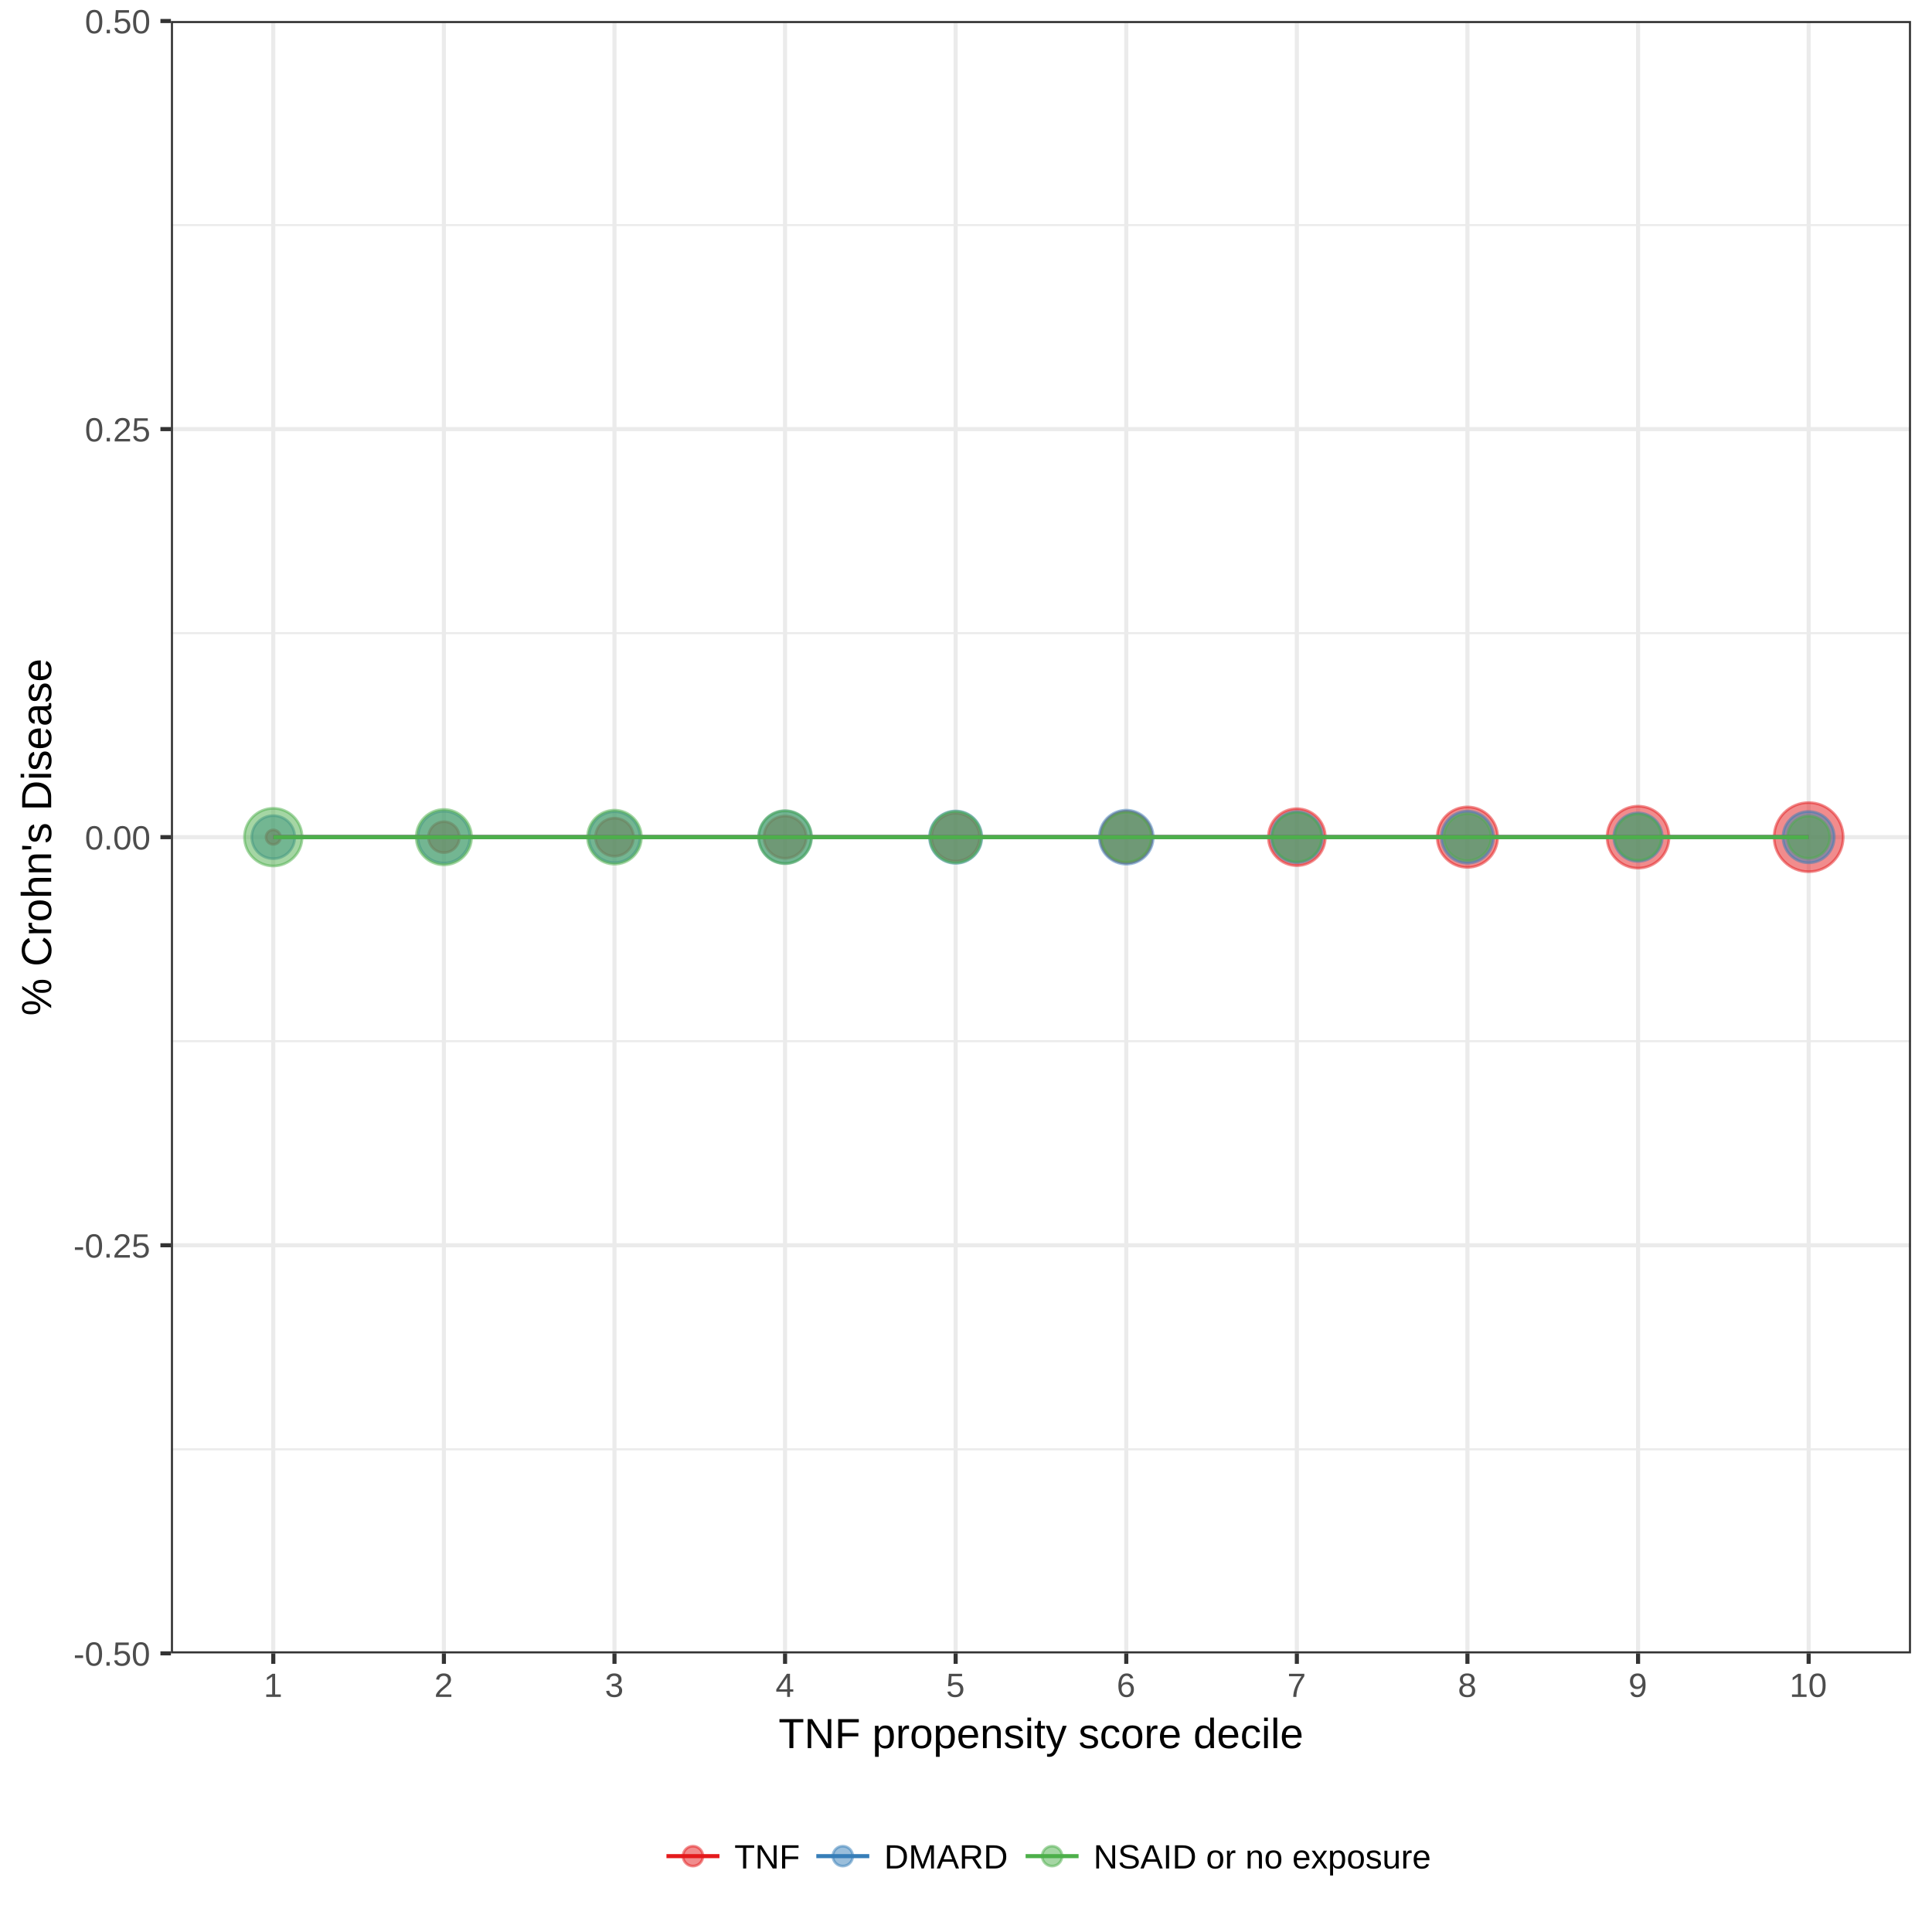
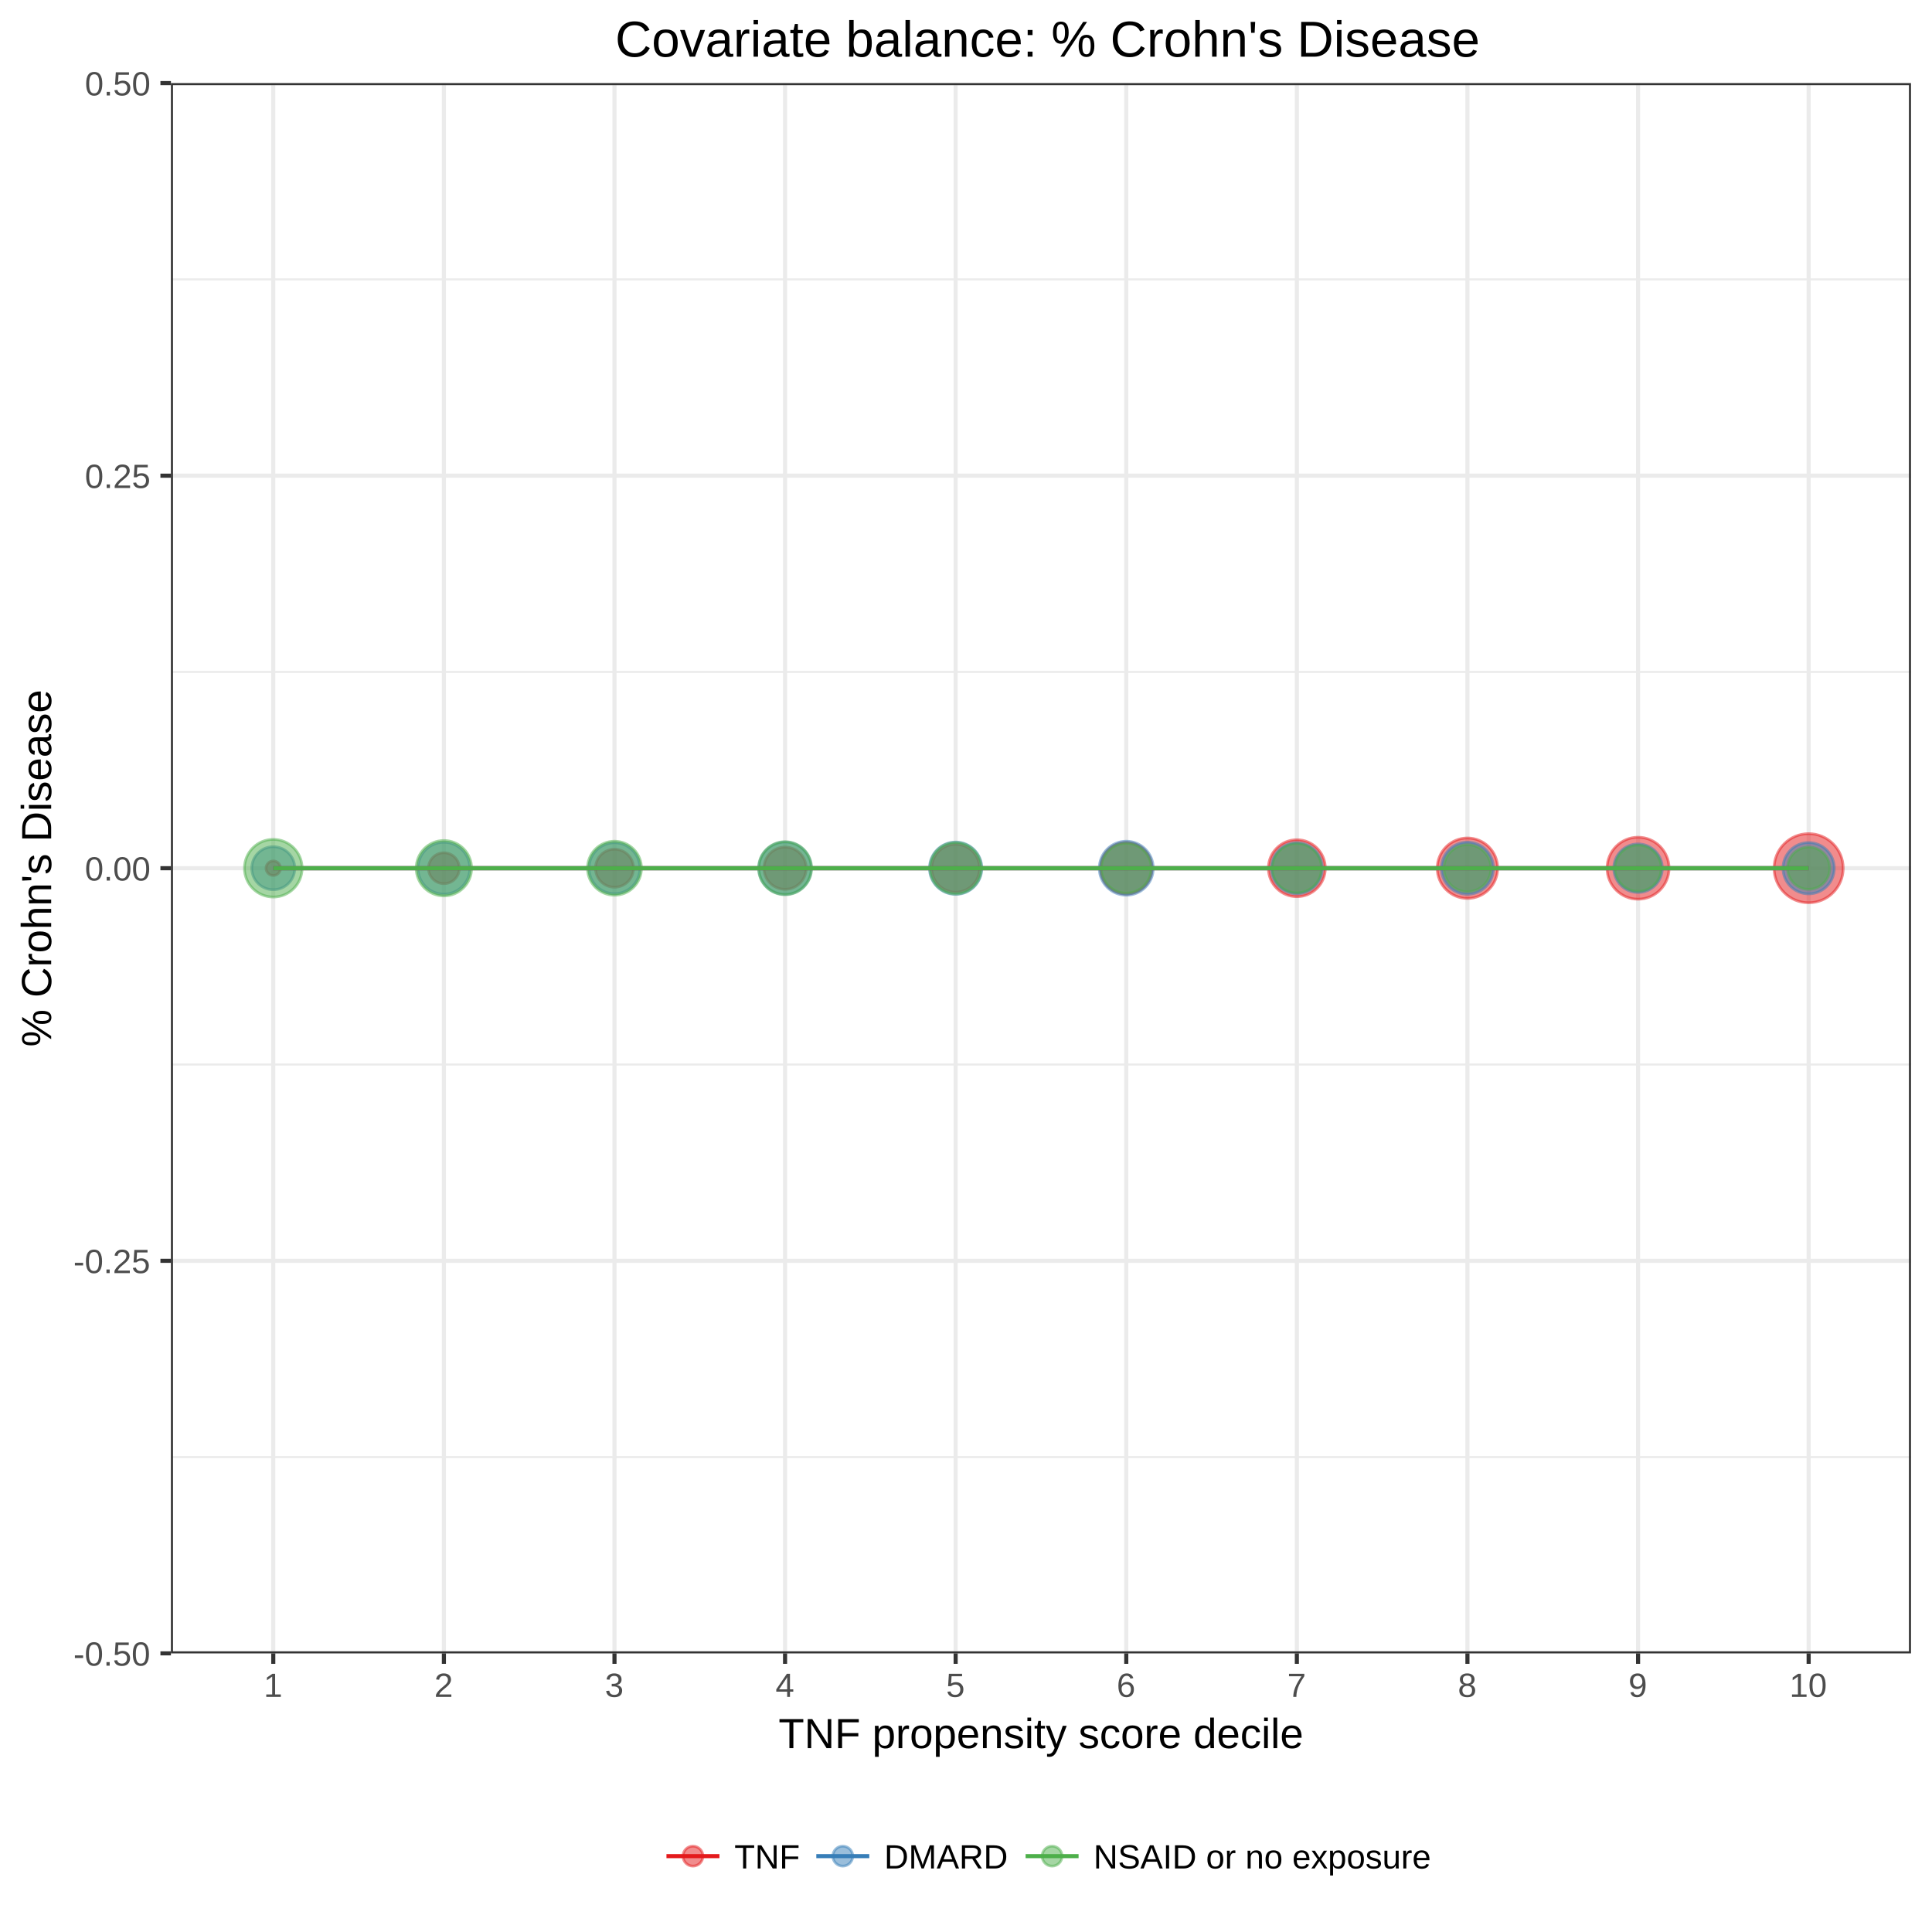
<svg xmlns="http://www.w3.org/2000/svg" viewBox="0 0 504.00 504.00">
  <defs>
    <style type="text/css">
    line, polyline, path, rect, circle {
      fill: none;
      stroke: #000000;
      stroke-linecap: round;
      stroke-linejoin: round;
      stroke-miterlimit: 10.00;
    }
  </style>
  </defs>
  <rect width="100%" height="100%" style="stroke: none; fill: #FFFFFF;" />
  <rect x="0.00" y="-0.00" width="504.00" height="504.00" style="stroke-width: 1.07; stroke: #FFFFFF; fill: #FFFFFF;" />
  <defs>
-     <clipPath id="cpNDQuNTkxNnw0OTguNTIxfDQzMS4zMDl8NS40Nzk0NQ==">
-       <rect x="44.59" y="5.48" width="453.93" height="425.83" />
+     <clipPath id="cpNDQuNTkxNnw0OTguNTIxfDQzMS4zMDl8MjEuNjc5OA==">
+       <rect x="44.59" y="21.68" width="453.93" height="409.63" />
    </clipPath>
  </defs>
-   <rect x="44.59" y="5.48" width="453.93" height="425.83" style="stroke-width: 1.07; stroke: none; fill: #FFFFFF;" clip-path="url(#cpNDQuNTkxNnw0OTguNTIxfDQzMS4zMDl8NS40Nzk0NQ==)" />
-   <polyline points="44.59,378.08 498.52,378.08 " style="stroke-width: 0.53; stroke: #EBEBEB; stroke-linecap: butt;" clip-path="url(#cpNDQuNTkxNnw0OTguNTIxfDQzMS4zMDl8NS40Nzk0NQ==)" />
-   <polyline points="44.59,271.62 498.52,271.62 " style="stroke-width: 0.53; stroke: #EBEBEB; stroke-linecap: butt;" clip-path="url(#cpNDQuNTkxNnw0OTguNTIxfDQzMS4zMDl8NS40Nzk0NQ==)" />
-   <polyline points="44.59,165.17 498.52,165.17 " style="stroke-width: 0.53; stroke: #EBEBEB; stroke-linecap: butt;" clip-path="url(#cpNDQuNTkxNnw0OTguNTIxfDQzMS4zMDl8NS40Nzk0NQ==)" />
-   <polyline points="44.59,58.71 498.52,58.71 " style="stroke-width: 0.53; stroke: #EBEBEB; stroke-linecap: butt;" clip-path="url(#cpNDQuNTkxNnw0OTguNTIxfDQzMS4zMDl8NS40Nzk0NQ==)" />
-   <polyline points="44.59,431.31 498.52,431.31 " style="stroke-width: 1.07; stroke: #EBEBEB; stroke-linecap: butt;" clip-path="url(#cpNDQuNTkxNnw0OTguNTIxfDQzMS4zMDl8NS40Nzk0NQ==)" />
-   <polyline points="44.59,324.85 498.52,324.85 " style="stroke-width: 1.07; stroke: #EBEBEB; stroke-linecap: butt;" clip-path="url(#cpNDQuNTkxNnw0OTguNTIxfDQzMS4zMDl8NS40Nzk0NQ==)" />
-   <polyline points="44.59,218.39 498.52,218.39 " style="stroke-width: 1.07; stroke: #EBEBEB; stroke-linecap: butt;" clip-path="url(#cpNDQuNTkxNnw0OTguNTIxfDQzMS4zMDl8NS40Nzk0NQ==)" />
-   <polyline points="44.59,111.94 498.52,111.94 " style="stroke-width: 1.07; stroke: #EBEBEB; stroke-linecap: butt;" clip-path="url(#cpNDQuNTkxNnw0OTguNTIxfDQzMS4zMDl8NS40Nzk0NQ==)" />
-   <polyline points="44.59,5.48 498.52,5.48 " style="stroke-width: 1.07; stroke: #EBEBEB; stroke-linecap: butt;" clip-path="url(#cpNDQuNTkxNnw0OTguNTIxfDQzMS4zMDl8NS40Nzk0NQ==)" />
-   <polyline points="71.29,431.31 71.29,5.48 " style="stroke-width: 1.07; stroke: #EBEBEB; stroke-linecap: butt;" clip-path="url(#cpNDQuNTkxNnw0OTguNTIxfDQzMS4zMDl8NS40Nzk0NQ==)" />
-   <polyline points="115.80,431.31 115.80,5.48 " style="stroke-width: 1.07; stroke: #EBEBEB; stroke-linecap: butt;" clip-path="url(#cpNDQuNTkxNnw0OTguNTIxfDQzMS4zMDl8NS40Nzk0NQ==)" />
-   <polyline points="160.30,431.31 160.30,5.48 " style="stroke-width: 1.07; stroke: #EBEBEB; stroke-linecap: butt;" clip-path="url(#cpNDQuNTkxNnw0OTguNTIxfDQzMS4zMDl8NS40Nzk0NQ==)" />
-   <polyline points="204.80,431.31 204.80,5.48 " style="stroke-width: 1.07; stroke: #EBEBEB; stroke-linecap: butt;" clip-path="url(#cpNDQuNTkxNnw0OTguNTIxfDQzMS4zMDl8NS40Nzk0NQ==)" />
-   <polyline points="249.30,431.31 249.30,5.48 " style="stroke-width: 1.07; stroke: #EBEBEB; stroke-linecap: butt;" clip-path="url(#cpNDQuNTkxNnw0OTguNTIxfDQzMS4zMDl8NS40Nzk0NQ==)" />
-   <polyline points="293.81,431.31 293.81,5.48 " style="stroke-width: 1.07; stroke: #EBEBEB; stroke-linecap: butt;" clip-path="url(#cpNDQuNTkxNnw0OTguNTIxfDQzMS4zMDl8NS40Nzk0NQ==)" />
-   <polyline points="338.31,431.31 338.31,5.48 " style="stroke-width: 1.07; stroke: #EBEBEB; stroke-linecap: butt;" clip-path="url(#cpNDQuNTkxNnw0OTguNTIxfDQzMS4zMDl8NS40Nzk0NQ==)" />
-   <polyline points="382.81,431.31 382.81,5.48 " style="stroke-width: 1.07; stroke: #EBEBEB; stroke-linecap: butt;" clip-path="url(#cpNDQuNTkxNnw0OTguNTIxfDQzMS4zMDl8NS40Nzk0NQ==)" />
-   <polyline points="427.32,431.31 427.32,5.48 " style="stroke-width: 1.07; stroke: #EBEBEB; stroke-linecap: butt;" clip-path="url(#cpNDQuNTkxNnw0OTguNTIxfDQzMS4zMDl8NS40Nzk0NQ==)" />
-   <polyline points="471.82,431.31 471.82,5.48 " style="stroke-width: 1.07; stroke: #EBEBEB; stroke-linecap: butt;" clip-path="url(#cpNDQuNTkxNnw0OTguNTIxfDQzMS4zMDl8NS40Nzk0NQ==)" />
-   <circle cx="71.29" cy="218.39" r="1.42pt" style="stroke-width: 0.71; stroke: #E41A1C; stroke-opacity: 0.50; fill: #E41A1C; fill-opacity: 0.50;" clip-path="url(#cpNDQuNTkxNnw0OTguNTIxfDQzMS4zMDl8NS40Nzk0NQ==)" />
-   <circle cx="115.80" cy="218.39" r="3.02pt" style="stroke-width: 0.71; stroke: #E41A1C; stroke-opacity: 0.50; fill: #E41A1C; fill-opacity: 0.50;" clip-path="url(#cpNDQuNTkxNnw0OTguNTIxfDQzMS4zMDl8NS40Nzk0NQ==)" />
-   <circle cx="160.30" cy="218.39" r="3.72pt" style="stroke-width: 0.71; stroke: #E41A1C; stroke-opacity: 0.50; fill: #E41A1C; fill-opacity: 0.50;" clip-path="url(#cpNDQuNTkxNnw0OTguNTIxfDQzMS4zMDl8NS40Nzk0NQ==)" />
-   <circle cx="204.80" cy="218.39" r="4.13pt" style="stroke-width: 0.71; stroke: #E41A1C; stroke-opacity: 0.50; fill: #E41A1C; fill-opacity: 0.50;" clip-path="url(#cpNDQuNTkxNnw0OTguNTIxfDQzMS4zMDl8NS40Nzk0NQ==)" />
-   <circle cx="249.30" cy="218.39" r="4.69pt" style="stroke-width: 0.71; stroke: #E41A1C; stroke-opacity: 0.50; fill: #E41A1C; fill-opacity: 0.50;" clip-path="url(#cpNDQuNTkxNnw0OTguNTIxfDQzMS4zMDl8NS40Nzk0NQ==)" />
-   <circle cx="293.81" cy="218.39" r="5.06pt" style="stroke-width: 0.71; stroke: #E41A1C; stroke-opacity: 0.50; fill: #E41A1C; fill-opacity: 0.50;" clip-path="url(#cpNDQuNTkxNnw0OTguNTIxfDQzMS4zMDl8NS40Nzk0NQ==)" />
-   <circle cx="338.31" cy="218.39" r="5.57pt" style="stroke-width: 0.71; stroke: #E41A1C; stroke-opacity: 0.50; fill: #E41A1C; fill-opacity: 0.50;" clip-path="url(#cpNDQuNTkxNnw0OTguNTIxfDQzMS4zMDl8NS40Nzk0NQ==)" />
-   <circle cx="382.81" cy="218.39" r="5.91pt" style="stroke-width: 0.71; stroke: #E41A1C; stroke-opacity: 0.50; fill: #E41A1C; fill-opacity: 0.50;" clip-path="url(#cpNDQuNTkxNnw0OTguNTIxfDQzMS4zMDl8NS40Nzk0NQ==)" />
-   <circle cx="427.32" cy="218.39" r="6.06pt" style="stroke-width: 0.71; stroke: #E41A1C; stroke-opacity: 0.50; fill: #E41A1C; fill-opacity: 0.50;" clip-path="url(#cpNDQuNTkxNnw0OTguNTIxfDQzMS4zMDl8NS40Nzk0NQ==)" />
-   <circle cx="471.82" cy="218.39" r="6.76pt" style="stroke-width: 0.71; stroke: #E41A1C; stroke-opacity: 0.50; fill: #E41A1C; fill-opacity: 0.50;" clip-path="url(#cpNDQuNTkxNnw0OTguNTIxfDQzMS4zMDl8NS40Nzk0NQ==)" />
-   <circle cx="71.29" cy="218.39" r="4.21pt" style="stroke-width: 0.71; stroke: #377EB8; stroke-opacity: 0.50; fill: #377EB8; fill-opacity: 0.50;" clip-path="url(#cpNDQuNTkxNnw0OTguNTIxfDQzMS4zMDl8NS40Nzk0NQ==)" />
-   <circle cx="115.80" cy="218.39" r="5.08pt" style="stroke-width: 0.71; stroke: #377EB8; stroke-opacity: 0.50; fill: #377EB8; fill-opacity: 0.50;" clip-path="url(#cpNDQuNTkxNnw0OTguNTIxfDQzMS4zMDl8NS40Nzk0NQ==)" />
-   <circle cx="160.30" cy="218.39" r="4.99pt" style="stroke-width: 0.71; stroke: #377EB8; stroke-opacity: 0.50; fill: #377EB8; fill-opacity: 0.50;" clip-path="url(#cpNDQuNTkxNnw0OTguNTIxfDQzMS4zMDl8NS40Nzk0NQ==)" />
-   <circle cx="204.80" cy="218.39" r="5.12pt" style="stroke-width: 0.71; stroke: #377EB8; stroke-opacity: 0.50; fill: #377EB8; fill-opacity: 0.50;" clip-path="url(#cpNDQuNTkxNnw0OTguNTIxfDQzMS4zMDl8NS40Nzk0NQ==)" />
-   <circle cx="249.30" cy="218.39" r="5.12pt" style="stroke-width: 0.71; stroke: #377EB8; stroke-opacity: 0.50; fill: #377EB8; fill-opacity: 0.50;" clip-path="url(#cpNDQuNTkxNnw0OTguNTIxfDQzMS4zMDl8NS40Nzk0NQ==)" />
-   <circle cx="293.81" cy="218.39" r="5.28pt" style="stroke-width: 0.71; stroke: #377EB8; stroke-opacity: 0.50; fill: #377EB8; fill-opacity: 0.50;" clip-path="url(#cpNDQuNTkxNnw0OTguNTIxfDQzMS4zMDl8NS40Nzk0NQ==)" />
-   <circle cx="338.31" cy="218.39" r="5.00pt" style="stroke-width: 0.71; stroke: #377EB8; stroke-opacity: 0.50; fill: #377EB8; fill-opacity: 0.50;" clip-path="url(#cpNDQuNTkxNnw0OTguNTIxfDQzMS4zMDl8NS40Nzk0NQ==)" />
-   <circle cx="382.81" cy="218.39" r="5.10pt" style="stroke-width: 0.71; stroke: #377EB8; stroke-opacity: 0.50; fill: #377EB8; fill-opacity: 0.50;" clip-path="url(#cpNDQuNTkxNnw0OTguNTIxfDQzMS4zMDl8NS40Nzk0NQ==)" />
-   <circle cx="427.32" cy="218.39" r="4.75pt" style="stroke-width: 0.71; stroke: #377EB8; stroke-opacity: 0.50; fill: #377EB8; fill-opacity: 0.50;" clip-path="url(#cpNDQuNTkxNnw0OTguNTIxfDQzMS4zMDl8NS40Nzk0NQ==)" />
-   <circle cx="471.82" cy="218.39" r="5.02pt" style="stroke-width: 0.71; stroke: #377EB8; stroke-opacity: 0.50; fill: #377EB8; fill-opacity: 0.50;" clip-path="url(#cpNDQuNTkxNnw0OTguNTIxfDQzMS4zMDl8NS40Nzk0NQ==)" />
-   <circle cx="71.29" cy="218.39" r="5.64pt" style="stroke-width: 0.71; stroke: #4DAF4A; stroke-opacity: 0.50; fill: #4DAF4A; fill-opacity: 0.50;" clip-path="url(#cpNDQuNTkxNnw0OTguNTIxfDQzMS4zMDl8NS40Nzk0NQ==)" />
-   <circle cx="115.80" cy="218.39" r="5.42pt" style="stroke-width: 0.71; stroke: #4DAF4A; stroke-opacity: 0.50; fill: #4DAF4A; fill-opacity: 0.50;" clip-path="url(#cpNDQuNTkxNnw0OTguNTIxfDQzMS4zMDl8NS40Nzk0NQ==)" />
-   <circle cx="160.30" cy="218.39" r="5.28pt" style="stroke-width: 0.71; stroke: #4DAF4A; stroke-opacity: 0.50; fill: #4DAF4A; fill-opacity: 0.50;" clip-path="url(#cpNDQuNTkxNnw0OTguNTIxfDQzMS4zMDl8NS40Nzk0NQ==)" />
-   <circle cx="204.80" cy="218.39" r="5.19pt" style="stroke-width: 0.71; stroke: #4DAF4A; stroke-opacity: 0.50; fill: #4DAF4A; fill-opacity: 0.50;" clip-path="url(#cpNDQuNTkxNnw0OTguNTIxfDQzMS4zMDl8NS40Nzk0NQ==)" />
-   <circle cx="249.30" cy="218.39" r="5.04pt" style="stroke-width: 0.71; stroke: #4DAF4A; stroke-opacity: 0.50; fill: #4DAF4A; fill-opacity: 0.50;" clip-path="url(#cpNDQuNTkxNnw0OTguNTIxfDQzMS4zMDl8NS40Nzk0NQ==)" />
-   <circle cx="293.81" cy="218.39" r="4.87pt" style="stroke-width: 0.71; stroke: #4DAF4A; stroke-opacity: 0.50; fill: #4DAF4A; fill-opacity: 0.50;" clip-path="url(#cpNDQuNTkxNnw0OTguNTIxfDQzMS4zMDl8NS40Nzk0NQ==)" />
-   <circle cx="338.31" cy="218.39" r="4.82pt" style="stroke-width: 0.71; stroke: #4DAF4A; stroke-opacity: 0.50; fill: #4DAF4A; fill-opacity: 0.50;" clip-path="url(#cpNDQuNTkxNnw0OTguNTIxfDQzMS4zMDl8NS40Nzk0NQ==)" />
-   <circle cx="382.81" cy="218.39" r="4.60pt" style="stroke-width: 0.71; stroke: #4DAF4A; stroke-opacity: 0.50; fill: #4DAF4A; fill-opacity: 0.50;" clip-path="url(#cpNDQuNTkxNnw0OTguNTIxfDQzMS4zMDl8NS40Nzk0NQ==)" />
-   <circle cx="427.32" cy="218.39" r="4.52pt" style="stroke-width: 0.71; stroke: #4DAF4A; stroke-opacity: 0.50; fill: #4DAF4A; fill-opacity: 0.50;" clip-path="url(#cpNDQuNTkxNnw0OTguNTIxfDQzMS4zMDl8NS40Nzk0NQ==)" />
-   <circle cx="471.82" cy="218.39" r="4.13pt" style="stroke-width: 0.71; stroke: #4DAF4A; stroke-opacity: 0.50; fill: #4DAF4A; fill-opacity: 0.50;" clip-path="url(#cpNDQuNTkxNnw0OTguNTIxfDQzMS4zMDl8NS40Nzk0NQ==)" />
-   <polyline points="71.29,218.39 115.80,218.39 160.30,218.39 204.80,218.39 249.30,218.39 293.81,218.39 338.31,218.39 382.81,218.39 427.32,218.39 471.82,218.39 " style="stroke-width: 1.07; stroke: #E41A1C; stroke-linecap: butt;" clip-path="url(#cpNDQuNTkxNnw0OTguNTIxfDQzMS4zMDl8NS40Nzk0NQ==)" />
-   <polyline points="71.29,218.39 115.80,218.39 160.30,218.39 204.80,218.39 249.30,218.39 293.81,218.39 338.31,218.39 382.81,218.39 427.32,218.39 471.82,218.39 " style="stroke-width: 1.07; stroke: #377EB8; stroke-linecap: butt;" clip-path="url(#cpNDQuNTkxNnw0OTguNTIxfDQzMS4zMDl8NS40Nzk0NQ==)" />
-   <polyline points="71.29,218.39 115.80,218.39 160.30,218.39 204.80,218.39 249.30,218.39 293.81,218.39 338.31,218.39 382.81,218.39 427.32,218.39 471.82,218.39 " style="stroke-width: 1.07; stroke: #4DAF4A; stroke-linecap: butt;" clip-path="url(#cpNDQuNTkxNnw0OTguNTIxfDQzMS4zMDl8NS40Nzk0NQ==)" />
-   <rect x="44.59" y="5.48" width="453.93" height="425.83" style="stroke-width: 1.07; stroke: #333333;" clip-path="url(#cpNDQuNTkxNnw0OTguNTIxfDQzMS4zMDl8NS40Nzk0NQ==)" />
+   <rect x="44.59" y="21.68" width="453.93" height="409.63" style="stroke-width: 1.07; stroke: none; fill: #FFFFFF;" clip-path="url(#cpNDQuNTkxNnw0OTguNTIxfDQzMS4zMDl8MjEuNjc5OA==)" />
+   <polyline points="44.59,380.11 498.52,380.11 " style="stroke-width: 0.53; stroke: #EBEBEB; stroke-linecap: butt;" clip-path="url(#cpNDQuNTkxNnw0OTguNTIxfDQzMS4zMDl8MjEuNjc5OA==)" />
+   <polyline points="44.59,277.70 498.52,277.70 " style="stroke-width: 0.53; stroke: #EBEBEB; stroke-linecap: butt;" clip-path="url(#cpNDQuNTkxNnw0OTguNTIxfDQzMS4zMDl8MjEuNjc5OA==)" />
+   <polyline points="44.59,175.29 498.52,175.29 " style="stroke-width: 0.53; stroke: #EBEBEB; stroke-linecap: butt;" clip-path="url(#cpNDQuNTkxNnw0OTguNTIxfDQzMS4zMDl8MjEuNjc5OA==)" />
+   <polyline points="44.59,72.88 498.52,72.88 " style="stroke-width: 0.53; stroke: #EBEBEB; stroke-linecap: butt;" clip-path="url(#cpNDQuNTkxNnw0OTguNTIxfDQzMS4zMDl8MjEuNjc5OA==)" />
+   <polyline points="44.59,431.31 498.52,431.31 " style="stroke-width: 1.07; stroke: #EBEBEB; stroke-linecap: butt;" clip-path="url(#cpNDQuNTkxNnw0OTguNTIxfDQzMS4zMDl8MjEuNjc5OA==)" />
+   <polyline points="44.59,328.90 498.52,328.90 " style="stroke-width: 1.07; stroke: #EBEBEB; stroke-linecap: butt;" clip-path="url(#cpNDQuNTkxNnw0OTguNTIxfDQzMS4zMDl8MjEuNjc5OA==)" />
+   <polyline points="44.59,226.49 498.52,226.49 " style="stroke-width: 1.07; stroke: #EBEBEB; stroke-linecap: butt;" clip-path="url(#cpNDQuNTkxNnw0OTguNTIxfDQzMS4zMDl8MjEuNjc5OA==)" />
+   <polyline points="44.59,124.09 498.52,124.09 " style="stroke-width: 1.07; stroke: #EBEBEB; stroke-linecap: butt;" clip-path="url(#cpNDQuNTkxNnw0OTguNTIxfDQzMS4zMDl8MjEuNjc5OA==)" />
+   <polyline points="44.59,21.68 498.52,21.68 " style="stroke-width: 1.07; stroke: #EBEBEB; stroke-linecap: butt;" clip-path="url(#cpNDQuNTkxNnw0OTguNTIxfDQzMS4zMDl8MjEuNjc5OA==)" />
+   <polyline points="71.29,431.31 71.29,21.68 " style="stroke-width: 1.07; stroke: #EBEBEB; stroke-linecap: butt;" clip-path="url(#cpNDQuNTkxNnw0OTguNTIxfDQzMS4zMDl8MjEuNjc5OA==)" />
+   <polyline points="115.80,431.31 115.80,21.68 " style="stroke-width: 1.07; stroke: #EBEBEB; stroke-linecap: butt;" clip-path="url(#cpNDQuNTkxNnw0OTguNTIxfDQzMS4zMDl8MjEuNjc5OA==)" />
+   <polyline points="160.30,431.31 160.30,21.68 " style="stroke-width: 1.07; stroke: #EBEBEB; stroke-linecap: butt;" clip-path="url(#cpNDQuNTkxNnw0OTguNTIxfDQzMS4zMDl8MjEuNjc5OA==)" />
+   <polyline points="204.80,431.31 204.80,21.68 " style="stroke-width: 1.07; stroke: #EBEBEB; stroke-linecap: butt;" clip-path="url(#cpNDQuNTkxNnw0OTguNTIxfDQzMS4zMDl8MjEuNjc5OA==)" />
+   <polyline points="249.30,431.31 249.30,21.68 " style="stroke-width: 1.07; stroke: #EBEBEB; stroke-linecap: butt;" clip-path="url(#cpNDQuNTkxNnw0OTguNTIxfDQzMS4zMDl8MjEuNjc5OA==)" />
+   <polyline points="293.81,431.31 293.81,21.68 " style="stroke-width: 1.07; stroke: #EBEBEB; stroke-linecap: butt;" clip-path="url(#cpNDQuNTkxNnw0OTguNTIxfDQzMS4zMDl8MjEuNjc5OA==)" />
+   <polyline points="338.31,431.31 338.31,21.68 " style="stroke-width: 1.07; stroke: #EBEBEB; stroke-linecap: butt;" clip-path="url(#cpNDQuNTkxNnw0OTguNTIxfDQzMS4zMDl8MjEuNjc5OA==)" />
+   <polyline points="382.81,431.31 382.81,21.68 " style="stroke-width: 1.07; stroke: #EBEBEB; stroke-linecap: butt;" clip-path="url(#cpNDQuNTkxNnw0OTguNTIxfDQzMS4zMDl8MjEuNjc5OA==)" />
+   <polyline points="427.32,431.31 427.32,21.68 " style="stroke-width: 1.07; stroke: #EBEBEB; stroke-linecap: butt;" clip-path="url(#cpNDQuNTkxNnw0OTguNTIxfDQzMS4zMDl8MjEuNjc5OA==)" />
+   <polyline points="471.82,431.31 471.82,21.68 " style="stroke-width: 1.07; stroke: #EBEBEB; stroke-linecap: butt;" clip-path="url(#cpNDQuNTkxNnw0OTguNTIxfDQzMS4zMDl8MjEuNjc5OA==)" />
+   <circle cx="71.29" cy="226.49" r="1.42pt" style="stroke-width: 0.71; stroke: #E41A1C; stroke-opacity: 0.50; fill: #E41A1C; fill-opacity: 0.50;" clip-path="url(#cpNDQuNTkxNnw0OTguNTIxfDQzMS4zMDl8MjEuNjc5OA==)" />
+   <circle cx="115.80" cy="226.49" r="3.02pt" style="stroke-width: 0.71; stroke: #E41A1C; stroke-opacity: 0.50; fill: #E41A1C; fill-opacity: 0.50;" clip-path="url(#cpNDQuNTkxNnw0OTguNTIxfDQzMS4zMDl8MjEuNjc5OA==)" />
+   <circle cx="160.30" cy="226.49" r="3.72pt" style="stroke-width: 0.71; stroke: #E41A1C; stroke-opacity: 0.50; fill: #E41A1C; fill-opacity: 0.50;" clip-path="url(#cpNDQuNTkxNnw0OTguNTIxfDQzMS4zMDl8MjEuNjc5OA==)" />
+   <circle cx="204.80" cy="226.49" r="4.13pt" style="stroke-width: 0.71; stroke: #E41A1C; stroke-opacity: 0.50; fill: #E41A1C; fill-opacity: 0.50;" clip-path="url(#cpNDQuNTkxNnw0OTguNTIxfDQzMS4zMDl8MjEuNjc5OA==)" />
+   <circle cx="249.30" cy="226.49" r="4.69pt" style="stroke-width: 0.71; stroke: #E41A1C; stroke-opacity: 0.50; fill: #E41A1C; fill-opacity: 0.50;" clip-path="url(#cpNDQuNTkxNnw0OTguNTIxfDQzMS4zMDl8MjEuNjc5OA==)" />
+   <circle cx="293.81" cy="226.49" r="5.06pt" style="stroke-width: 0.71; stroke: #E41A1C; stroke-opacity: 0.50; fill: #E41A1C; fill-opacity: 0.50;" clip-path="url(#cpNDQuNTkxNnw0OTguNTIxfDQzMS4zMDl8MjEuNjc5OA==)" />
+   <circle cx="338.31" cy="226.49" r="5.57pt" style="stroke-width: 0.71; stroke: #E41A1C; stroke-opacity: 0.50; fill: #E41A1C; fill-opacity: 0.50;" clip-path="url(#cpNDQuNTkxNnw0OTguNTIxfDQzMS4zMDl8MjEuNjc5OA==)" />
+   <circle cx="382.81" cy="226.49" r="5.91pt" style="stroke-width: 0.71; stroke: #E41A1C; stroke-opacity: 0.50; fill: #E41A1C; fill-opacity: 0.50;" clip-path="url(#cpNDQuNTkxNnw0OTguNTIxfDQzMS4zMDl8MjEuNjc5OA==)" />
+   <circle cx="427.32" cy="226.49" r="6.06pt" style="stroke-width: 0.71; stroke: #E41A1C; stroke-opacity: 0.50; fill: #E41A1C; fill-opacity: 0.50;" clip-path="url(#cpNDQuNTkxNnw0OTguNTIxfDQzMS4zMDl8MjEuNjc5OA==)" />
+   <circle cx="471.82" cy="226.49" r="6.76pt" style="stroke-width: 0.71; stroke: #E41A1C; stroke-opacity: 0.50; fill: #E41A1C; fill-opacity: 0.50;" clip-path="url(#cpNDQuNTkxNnw0OTguNTIxfDQzMS4zMDl8MjEuNjc5OA==)" />
+   <circle cx="71.29" cy="226.49" r="4.21pt" style="stroke-width: 0.71; stroke: #377EB8; stroke-opacity: 0.50; fill: #377EB8; fill-opacity: 0.50;" clip-path="url(#cpNDQuNTkxNnw0OTguNTIxfDQzMS4zMDl8MjEuNjc5OA==)" />
+   <circle cx="115.80" cy="226.49" r="5.08pt" style="stroke-width: 0.71; stroke: #377EB8; stroke-opacity: 0.50; fill: #377EB8; fill-opacity: 0.50;" clip-path="url(#cpNDQuNTkxNnw0OTguNTIxfDQzMS4zMDl8MjEuNjc5OA==)" />
+   <circle cx="160.30" cy="226.49" r="4.99pt" style="stroke-width: 0.71; stroke: #377EB8; stroke-opacity: 0.50; fill: #377EB8; fill-opacity: 0.50;" clip-path="url(#cpNDQuNTkxNnw0OTguNTIxfDQzMS4zMDl8MjEuNjc5OA==)" />
+   <circle cx="204.80" cy="226.49" r="5.12pt" style="stroke-width: 0.71; stroke: #377EB8; stroke-opacity: 0.50; fill: #377EB8; fill-opacity: 0.50;" clip-path="url(#cpNDQuNTkxNnw0OTguNTIxfDQzMS4zMDl8MjEuNjc5OA==)" />
+   <circle cx="249.30" cy="226.49" r="5.12pt" style="stroke-width: 0.71; stroke: #377EB8; stroke-opacity: 0.50; fill: #377EB8; fill-opacity: 0.50;" clip-path="url(#cpNDQuNTkxNnw0OTguNTIxfDQzMS4zMDl8MjEuNjc5OA==)" />
+   <circle cx="293.81" cy="226.49" r="5.28pt" style="stroke-width: 0.71; stroke: #377EB8; stroke-opacity: 0.50; fill: #377EB8; fill-opacity: 0.50;" clip-path="url(#cpNDQuNTkxNnw0OTguNTIxfDQzMS4zMDl8MjEuNjc5OA==)" />
+   <circle cx="338.31" cy="226.49" r="5.00pt" style="stroke-width: 0.71; stroke: #377EB8; stroke-opacity: 0.50; fill: #377EB8; fill-opacity: 0.50;" clip-path="url(#cpNDQuNTkxNnw0OTguNTIxfDQzMS4zMDl8MjEuNjc5OA==)" />
+   <circle cx="382.81" cy="226.49" r="5.10pt" style="stroke-width: 0.71; stroke: #377EB8; stroke-opacity: 0.50; fill: #377EB8; fill-opacity: 0.50;" clip-path="url(#cpNDQuNTkxNnw0OTguNTIxfDQzMS4zMDl8MjEuNjc5OA==)" />
+   <circle cx="427.32" cy="226.49" r="4.75pt" style="stroke-width: 0.71; stroke: #377EB8; stroke-opacity: 0.50; fill: #377EB8; fill-opacity: 0.50;" clip-path="url(#cpNDQuNTkxNnw0OTguNTIxfDQzMS4zMDl8MjEuNjc5OA==)" />
+   <circle cx="471.82" cy="226.49" r="5.02pt" style="stroke-width: 0.71; stroke: #377EB8; stroke-opacity: 0.50; fill: #377EB8; fill-opacity: 0.50;" clip-path="url(#cpNDQuNTkxNnw0OTguNTIxfDQzMS4zMDl8MjEuNjc5OA==)" />
+   <circle cx="71.29" cy="226.49" r="5.64pt" style="stroke-width: 0.71; stroke: #4DAF4A; stroke-opacity: 0.50; fill: #4DAF4A; fill-opacity: 0.50;" clip-path="url(#cpNDQuNTkxNnw0OTguNTIxfDQzMS4zMDl8MjEuNjc5OA==)" />
+   <circle cx="115.80" cy="226.49" r="5.42pt" style="stroke-width: 0.71; stroke: #4DAF4A; stroke-opacity: 0.50; fill: #4DAF4A; fill-opacity: 0.50;" clip-path="url(#cpNDQuNTkxNnw0OTguNTIxfDQzMS4zMDl8MjEuNjc5OA==)" />
+   <circle cx="160.30" cy="226.49" r="5.28pt" style="stroke-width: 0.71; stroke: #4DAF4A; stroke-opacity: 0.50; fill: #4DAF4A; fill-opacity: 0.50;" clip-path="url(#cpNDQuNTkxNnw0OTguNTIxfDQzMS4zMDl8MjEuNjc5OA==)" />
+   <circle cx="204.80" cy="226.49" r="5.19pt" style="stroke-width: 0.71; stroke: #4DAF4A; stroke-opacity: 0.50; fill: #4DAF4A; fill-opacity: 0.50;" clip-path="url(#cpNDQuNTkxNnw0OTguNTIxfDQzMS4zMDl8MjEuNjc5OA==)" />
+   <circle cx="249.30" cy="226.49" r="5.04pt" style="stroke-width: 0.71; stroke: #4DAF4A; stroke-opacity: 0.50; fill: #4DAF4A; fill-opacity: 0.50;" clip-path="url(#cpNDQuNTkxNnw0OTguNTIxfDQzMS4zMDl8MjEuNjc5OA==)" />
+   <circle cx="293.81" cy="226.49" r="4.87pt" style="stroke-width: 0.71; stroke: #4DAF4A; stroke-opacity: 0.50; fill: #4DAF4A; fill-opacity: 0.50;" clip-path="url(#cpNDQuNTkxNnw0OTguNTIxfDQzMS4zMDl8MjEuNjc5OA==)" />
+   <circle cx="338.31" cy="226.49" r="4.82pt" style="stroke-width: 0.71; stroke: #4DAF4A; stroke-opacity: 0.50; fill: #4DAF4A; fill-opacity: 0.50;" clip-path="url(#cpNDQuNTkxNnw0OTguNTIxfDQzMS4zMDl8MjEuNjc5OA==)" />
+   <circle cx="382.81" cy="226.49" r="4.60pt" style="stroke-width: 0.71; stroke: #4DAF4A; stroke-opacity: 0.50; fill: #4DAF4A; fill-opacity: 0.50;" clip-path="url(#cpNDQuNTkxNnw0OTguNTIxfDQzMS4zMDl8MjEuNjc5OA==)" />
+   <circle cx="427.32" cy="226.49" r="4.52pt" style="stroke-width: 0.71; stroke: #4DAF4A; stroke-opacity: 0.50; fill: #4DAF4A; fill-opacity: 0.50;" clip-path="url(#cpNDQuNTkxNnw0OTguNTIxfDQzMS4zMDl8MjEuNjc5OA==)" />
+   <circle cx="471.82" cy="226.49" r="4.13pt" style="stroke-width: 0.71; stroke: #4DAF4A; stroke-opacity: 0.50; fill: #4DAF4A; fill-opacity: 0.50;" clip-path="url(#cpNDQuNTkxNnw0OTguNTIxfDQzMS4zMDl8MjEuNjc5OA==)" />
+   <polyline points="71.29,226.49 115.80,226.49 160.30,226.49 204.80,226.49 249.30,226.49 293.81,226.49 338.31,226.49 382.81,226.49 427.32,226.49 471.82,226.49 " style="stroke-width: 1.07; stroke: #E41A1C; stroke-linecap: butt;" clip-path="url(#cpNDQuNTkxNnw0OTguNTIxfDQzMS4zMDl8MjEuNjc5OA==)" />
+   <polyline points="71.29,226.49 115.80,226.49 160.30,226.49 204.80,226.49 249.30,226.49 293.81,226.49 338.31,226.49 382.81,226.49 427.32,226.49 471.82,226.49 " style="stroke-width: 1.07; stroke: #377EB8; stroke-linecap: butt;" clip-path="url(#cpNDQuNTkxNnw0OTguNTIxfDQzMS4zMDl8MjEuNjc5OA==)" />
+   <polyline points="71.29,226.49 115.80,226.49 160.30,226.49 204.80,226.49 249.30,226.49 293.81,226.49 338.31,226.49 382.81,226.49 427.32,226.49 471.82,226.49 " style="stroke-width: 1.07; stroke: #4DAF4A; stroke-linecap: butt;" clip-path="url(#cpNDQuNTkxNnw0OTguNTIxfDQzMS4zMDl8MjEuNjc5OA==)" />
+   <rect x="44.59" y="21.68" width="453.93" height="409.63" style="stroke-width: 1.07; stroke: #333333;" clip-path="url(#cpNDQuNTkxNnw0OTguNTIxfDQzMS4zMDl8MjEuNjc5OA==)" />
  <defs>
    <clipPath id="cpMHw1MDR8NTA0fDA=">
      <rect x="0.00" y="0.00" width="504.00" height="504.00" />
    </clipPath>
  </defs>
  <g clip-path="url(#cpMHw1MDR8NTA0fDA=)">
    <text x="19.15" y="434.53" style="font-size: 8.80px; fill: #4D4D4D; font-family: Arial;" textLength="20.51px" lengthAdjust="spacingAndGlyphs">-0.50</text>
  </g>
  <g clip-path="url(#cpMHw1MDR8NTA0fDA=)">
-     <text x="19.15" y="328.07" style="font-size: 8.80px; fill: #4D4D4D; font-family: Arial;" textLength="20.51px" lengthAdjust="spacingAndGlyphs">-0.25</text>
+     <text x="19.15" y="332.12" style="font-size: 8.80px; fill: #4D4D4D; font-family: Arial;" textLength="20.51px" lengthAdjust="spacingAndGlyphs">-0.25</text>
  </g>
  <g clip-path="url(#cpMHw1MDR8NTA0fDA=)">
-     <text x="22.14" y="221.61" style="font-size: 8.80px; fill: #4D4D4D; font-family: Arial;" textLength="17.52px" lengthAdjust="spacingAndGlyphs">0.00</text>
+     <text x="22.14" y="229.71" style="font-size: 8.80px; fill: #4D4D4D; font-family: Arial;" textLength="17.52px" lengthAdjust="spacingAndGlyphs">0.00</text>
  </g>
  <g clip-path="url(#cpMHw1MDR8NTA0fDA=)">
-     <text x="22.14" y="115.16" style="font-size: 8.80px; fill: #4D4D4D; font-family: Arial;" textLength="17.52px" lengthAdjust="spacingAndGlyphs">0.25</text>
+     <text x="22.14" y="127.31" style="font-size: 8.80px; fill: #4D4D4D; font-family: Arial;" textLength="17.52px" lengthAdjust="spacingAndGlyphs">0.25</text>
  </g>
  <g clip-path="url(#cpMHw1MDR8NTA0fDA=)">
-     <text x="22.14" y="8.70" style="font-size: 8.80px; fill: #4D4D4D; font-family: Arial;" textLength="17.52px" lengthAdjust="spacingAndGlyphs">0.50</text>
+     <text x="22.14" y="24.90" style="font-size: 8.80px; fill: #4D4D4D; font-family: Arial;" textLength="17.52px" lengthAdjust="spacingAndGlyphs">0.50</text>
  </g>
  <polyline points="41.85,431.31 44.59,431.31 " style="stroke-width: 1.07; stroke: #333333; stroke-linecap: butt;" clip-path="url(#cpMHw1MDR8NTA0fDA=)" />
-   <polyline points="41.85,324.85 44.59,324.85 " style="stroke-width: 1.07; stroke: #333333; stroke-linecap: butt;" clip-path="url(#cpMHw1MDR8NTA0fDA=)" />
-   <polyline points="41.85,218.39 44.59,218.39 " style="stroke-width: 1.07; stroke: #333333; stroke-linecap: butt;" clip-path="url(#cpMHw1MDR8NTA0fDA=)" />
-   <polyline points="41.85,111.94 44.59,111.94 " style="stroke-width: 1.07; stroke: #333333; stroke-linecap: butt;" clip-path="url(#cpMHw1MDR8NTA0fDA=)" />
-   <polyline points="41.85,5.48 44.59,5.48 " style="stroke-width: 1.07; stroke: #333333; stroke-linecap: butt;" clip-path="url(#cpMHw1MDR8NTA0fDA=)" />
+   <polyline points="41.85,328.90 44.59,328.90 " style="stroke-width: 1.07; stroke: #333333; stroke-linecap: butt;" clip-path="url(#cpMHw1MDR8NTA0fDA=)" />
+   <polyline points="41.85,226.49 44.59,226.49 " style="stroke-width: 1.07; stroke: #333333; stroke-linecap: butt;" clip-path="url(#cpMHw1MDR8NTA0fDA=)" />
+   <polyline points="41.85,124.09 44.59,124.09 " style="stroke-width: 1.07; stroke: #333333; stroke-linecap: butt;" clip-path="url(#cpMHw1MDR8NTA0fDA=)" />
+   <polyline points="41.85,21.68 44.59,21.68 " style="stroke-width: 1.07; stroke: #333333; stroke-linecap: butt;" clip-path="url(#cpMHw1MDR8NTA0fDA=)" />
  <polyline points="71.29,434.05 71.29,431.31 " style="stroke-width: 1.07; stroke: #333333; stroke-linecap: butt;" clip-path="url(#cpMHw1MDR8NTA0fDA=)" />
  <polyline points="115.80,434.05 115.80,431.31 " style="stroke-width: 1.07; stroke: #333333; stroke-linecap: butt;" clip-path="url(#cpMHw1MDR8NTA0fDA=)" />
  <polyline points="160.30,434.05 160.30,431.31 " style="stroke-width: 1.07; stroke: #333333; stroke-linecap: butt;" clip-path="url(#cpMHw1MDR8NTA0fDA=)" />
  <polyline points="204.80,434.05 204.80,431.31 " style="stroke-width: 1.07; stroke: #333333; stroke-linecap: butt;" clip-path="url(#cpMHw1MDR8NTA0fDA=)" />
  <polyline points="249.30,434.05 249.30,431.31 " style="stroke-width: 1.07; stroke: #333333; stroke-linecap: butt;" clip-path="url(#cpMHw1MDR8NTA0fDA=)" />
  <polyline points="293.81,434.05 293.81,431.31 " style="stroke-width: 1.07; stroke: #333333; stroke-linecap: butt;" clip-path="url(#cpMHw1MDR8NTA0fDA=)" />
  <polyline points="338.31,434.05 338.31,431.31 " style="stroke-width: 1.07; stroke: #333333; stroke-linecap: butt;" clip-path="url(#cpMHw1MDR8NTA0fDA=)" />
  <polyline points="382.81,434.05 382.81,431.31 " style="stroke-width: 1.07; stroke: #333333; stroke-linecap: butt;" clip-path="url(#cpMHw1MDR8NTA0fDA=)" />
  <polyline points="427.32,434.05 427.32,431.31 " style="stroke-width: 1.07; stroke: #333333; stroke-linecap: butt;" clip-path="url(#cpMHw1MDR8NTA0fDA=)" />
  <polyline points="471.82,434.05 471.82,431.31 " style="stroke-width: 1.07; stroke: #333333; stroke-linecap: butt;" clip-path="url(#cpMHw1MDR8NTA0fDA=)" />
  <g clip-path="url(#cpMHw1MDR8NTA0fDA=)">
    <text x="68.79" y="442.68" style="font-size: 8.80px; fill: #4D4D4D; font-family: Arial;" textLength="5.01px" lengthAdjust="spacingAndGlyphs">1</text>
  </g>
  <g clip-path="url(#cpMHw1MDR8NTA0fDA=)">
    <text x="113.29" y="442.68" style="font-size: 8.80px; fill: #4D4D4D; font-family: Arial;" textLength="5.01px" lengthAdjust="spacingAndGlyphs">2</text>
  </g>
  <g clip-path="url(#cpMHw1MDR8NTA0fDA=)">
    <text x="157.80" y="442.68" style="font-size: 8.80px; fill: #4D4D4D; font-family: Arial;" textLength="5.01px" lengthAdjust="spacingAndGlyphs">3</text>
  </g>
  <g clip-path="url(#cpMHw1MDR8NTA0fDA=)">
    <text x="202.30" y="442.68" style="font-size: 8.80px; fill: #4D4D4D; font-family: Arial;" textLength="5.01px" lengthAdjust="spacingAndGlyphs">4</text>
  </g>
  <g clip-path="url(#cpMHw1MDR8NTA0fDA=)">
    <text x="246.80" y="442.68" style="font-size: 8.80px; fill: #4D4D4D; font-family: Arial;" textLength="5.01px" lengthAdjust="spacingAndGlyphs">5</text>
  </g>
  <g clip-path="url(#cpMHw1MDR8NTA0fDA=)">
    <text x="291.30" y="442.68" style="font-size: 8.80px; fill: #4D4D4D; font-family: Arial;" textLength="5.01px" lengthAdjust="spacingAndGlyphs">6</text>
  </g>
  <g clip-path="url(#cpMHw1MDR8NTA0fDA=)">
    <text x="335.81" y="442.68" style="font-size: 8.80px; fill: #4D4D4D; font-family: Arial;" textLength="5.01px" lengthAdjust="spacingAndGlyphs">7</text>
  </g>
  <g clip-path="url(#cpMHw1MDR8NTA0fDA=)">
    <text x="380.31" y="442.68" style="font-size: 8.80px; fill: #4D4D4D; font-family: Arial;" textLength="5.01px" lengthAdjust="spacingAndGlyphs">8</text>
  </g>
  <g clip-path="url(#cpMHw1MDR8NTA0fDA=)">
    <text x="424.81" y="442.68" style="font-size: 8.80px; fill: #4D4D4D; font-family: Arial;" textLength="5.01px" lengthAdjust="spacingAndGlyphs">9</text>
  </g>
  <g clip-path="url(#cpMHw1MDR8NTA0fDA=)">
    <text x="466.81" y="442.68" style="font-size: 8.80px; fill: #4D4D4D; font-family: Arial;" textLength="10.01px" lengthAdjust="spacingAndGlyphs">10</text>
  </g>
  <g clip-path="url(#cpMHw1MDR8NTA0fDA=)">
    <text x="203.09" y="456.03" style="font-size: 11.00px; font-family: Arial;" textLength="136.94px" lengthAdjust="spacingAndGlyphs">TNF propensity score decile</text>
  </g>
  <g clip-path="url(#cpMHw1MDR8NTA0fDA=)">
-     <text transform="translate(13.35,264.99) rotate(-90)" style="font-size: 11.00px; font-family: Arial;" textLength="93.19px" lengthAdjust="spacingAndGlyphs">% Crohn's Disease</text>
+     <text transform="translate(13.35,273.09) rotate(-90)" style="font-size: 11.00px; font-family: Arial;" textLength="93.19px" lengthAdjust="spacingAndGlyphs">% Crohn's Disease</text>
  </g>
  <rect x="162.14" y="469.90" width="218.84" height="28.62" style="stroke-width: 1.07; stroke: none; fill: #FFFFFF;" clip-path="url(#cpMHw1MDR8NTA0fDA=)" />
  <rect x="172.13" y="475.57" width="17.28" height="17.28" style="stroke-width: 1.07; stroke: none; fill: #FFFFFF;" clip-path="url(#cpMHw1MDR8NTA0fDA=)" />
  <circle cx="180.77" cy="484.21" r="1.95pt" style="stroke-width: 0.71; stroke: #E41A1C; stroke-opacity: 0.50; fill: #E41A1C; fill-opacity: 0.50;" clip-path="url(#cpMHw1MDR8NTA0fDA=)" />
  <line x1="173.86" y1="484.21" x2="187.68" y2="484.21" style="stroke-width: 1.07; stroke: #E41A1C; stroke-linecap: butt;" clip-path="url(#cpMHw1MDR8NTA0fDA=)" />
  <rect x="211.22" y="475.57" width="17.28" height="17.28" style="stroke-width: 1.07; stroke: none; fill: #FFFFFF;" clip-path="url(#cpMHw1MDR8NTA0fDA=)" />
  <circle cx="219.86" cy="484.21" r="1.95pt" style="stroke-width: 0.71; stroke: #377EB8; stroke-opacity: 0.50; fill: #377EB8; fill-opacity: 0.50;" clip-path="url(#cpMHw1MDR8NTA0fDA=)" />
  <line x1="212.95" y1="484.21" x2="226.77" y2="484.21" style="stroke-width: 1.07; stroke: #377EB8; stroke-linecap: butt;" clip-path="url(#cpMHw1MDR8NTA0fDA=)" />
  <rect x="265.82" y="475.57" width="17.28" height="17.28" style="stroke-width: 1.07; stroke: none; fill: #FFFFFF;" clip-path="url(#cpMHw1MDR8NTA0fDA=)" />
  <circle cx="274.46" cy="484.21" r="1.95pt" style="stroke-width: 0.71; stroke: #4DAF4A; stroke-opacity: 0.50; fill: #4DAF4A; fill-opacity: 0.50;" clip-path="url(#cpMHw1MDR8NTA0fDA=)" />
  <line x1="267.55" y1="484.21" x2="281.37" y2="484.21" style="stroke-width: 1.07; stroke: #4DAF4A; stroke-linecap: butt;" clip-path="url(#cpMHw1MDR8NTA0fDA=)" />
  <g clip-path="url(#cpMHw1MDR8NTA0fDA=)">
    <text x="191.57" y="487.43" style="font-size: 8.80px; font-family: Arial;" textLength="17.49px" lengthAdjust="spacingAndGlyphs">TNF</text>
  </g>
  <g clip-path="url(#cpMHw1MDR8NTA0fDA=)">
    <text x="230.66" y="487.43" style="font-size: 8.80px; font-family: Arial;" textLength="33.00px" lengthAdjust="spacingAndGlyphs">DMARD</text>
  </g>
  <g clip-path="url(#cpMHw1MDR8NTA0fDA=)">
    <text x="285.26" y="487.43" style="font-size: 8.80px; font-family: Arial;" textLength="90.04px" lengthAdjust="spacingAndGlyphs">NSAID or no exposure</text>
  </g>
+   <g clip-path="url(#cpMHw1MDR8NTA0fDA=)">
+     <text x="160.48" y="14.79" style="font-size: 13.20px; font-family: Arial;" textLength="222.15px" lengthAdjust="spacingAndGlyphs">Covariate balance: % Crohn's Disease</text>
+   </g>
</svg>
